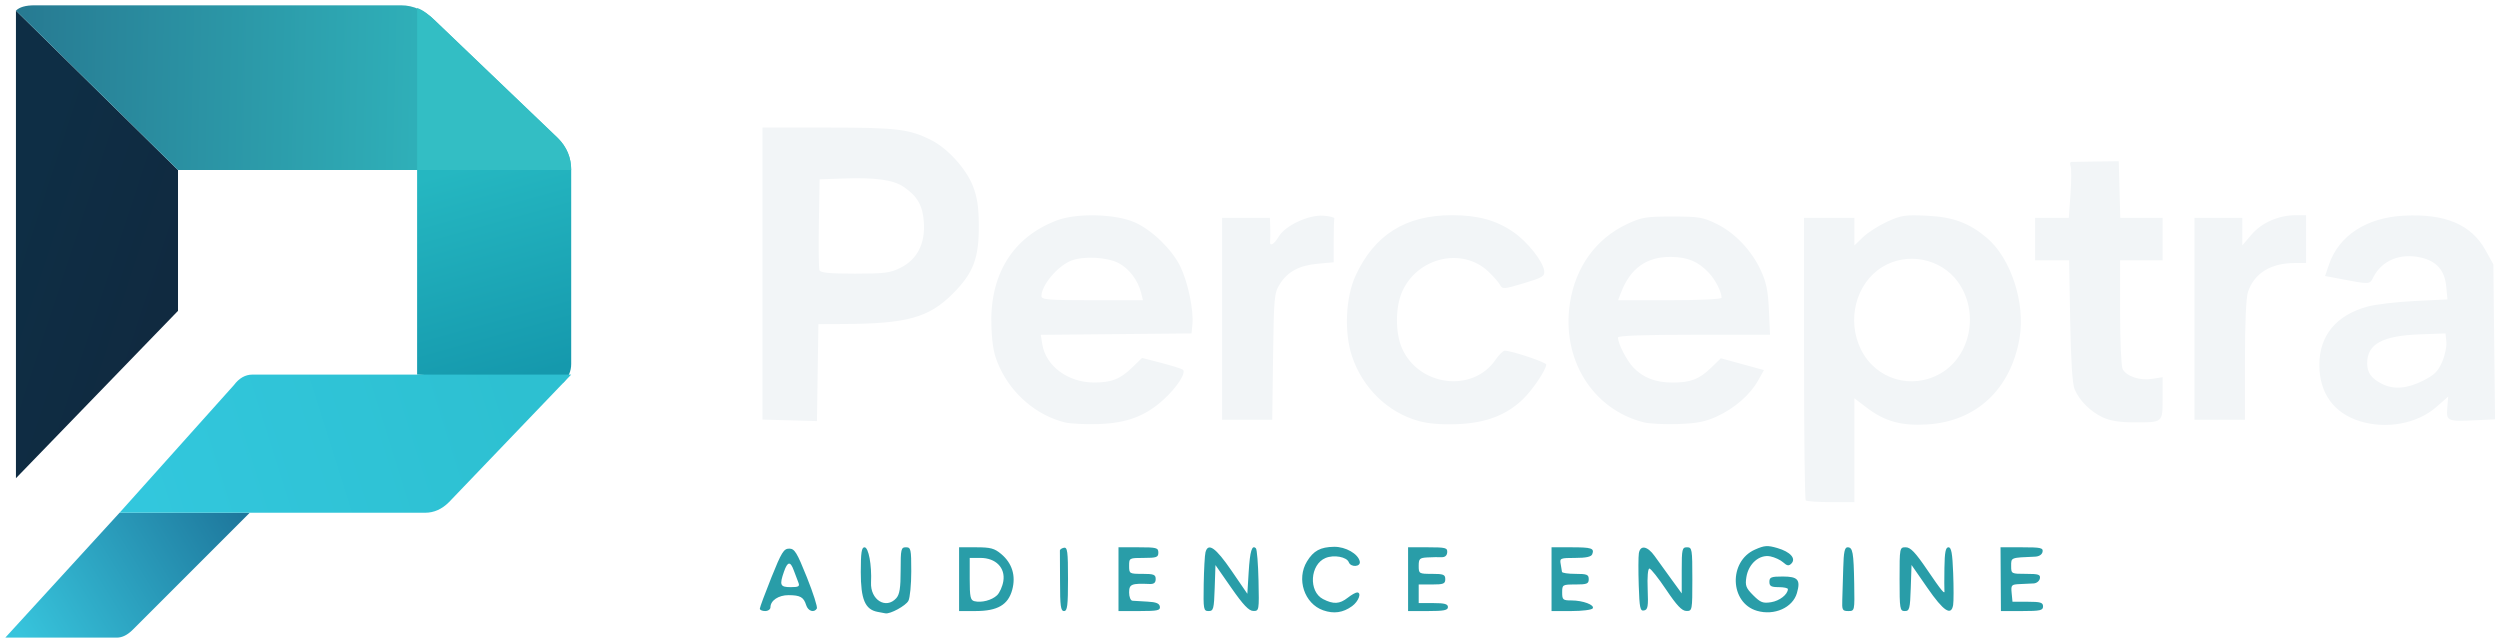
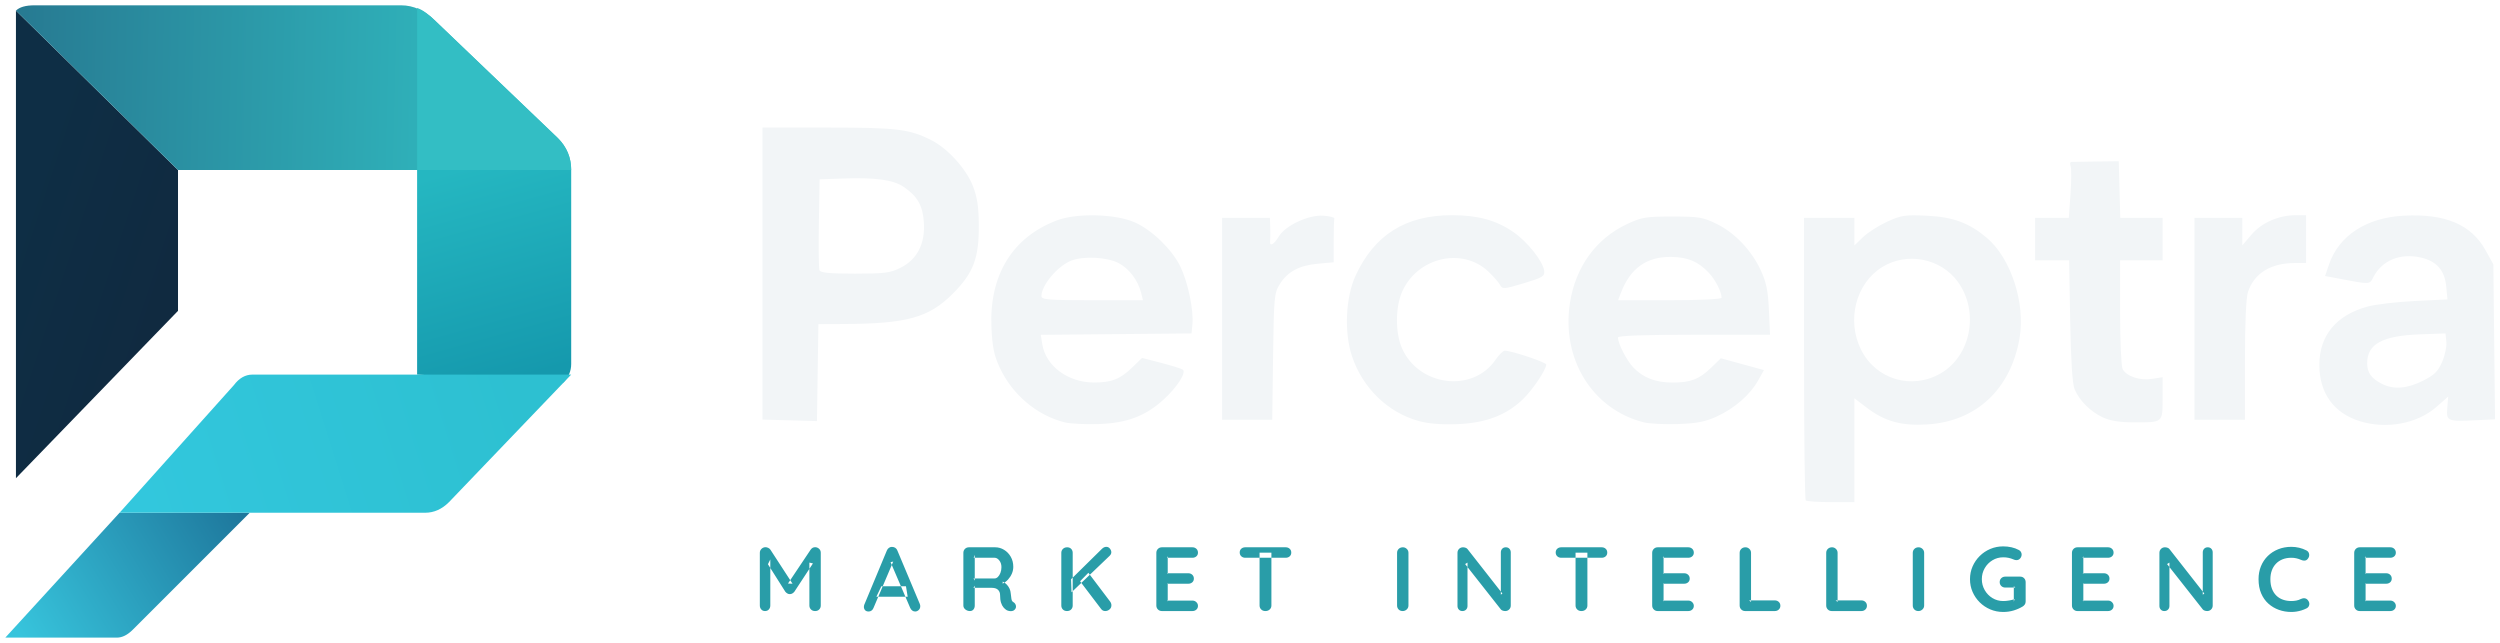
- <svg xmlns="http://www.w3.org/2000/svg" viewBox="305 99 941 242" role="img" aria-label="Perceptra Audience Engine">
+ <svg xmlns="http://www.w3.org/2000/svg" viewBox="305 99 941 242" role="img" aria-label="Perceptra Market Intelligence">
  <defs>
    <linearGradient id="top" gradientUnits="userSpaceOnUse" x1="311" y1="130" x2="520" y2="135">
      <stop stop-color="#277a92" />
      <stop offset="1" stop-color="#32c4c7" />
    </linearGradient>
    <linearGradient id="side" gradientUnits="userSpaceOnUse" x1="311" y1="180" x2="372" y2="200">
      <stop stop-color="#0e2e45" />
      <stop offset="1" stop-color="#102a40" />
    </linearGradient>
    <linearGradient id="right" gradientUnits="userSpaceOnUse" x1="480" y1="162" x2="502" y2="241">
      <stop stop-color="#25b7c1" />
      <stop offset="1" stop-color="#1599ad" />
    </linearGradient>
    <linearGradient id="lower" gradientUnits="userSpaceOnUse" x1="358" y1="289" x2="501" y2="244">
      <stop stop-color="#32c7dd" />
      <stop offset="1" stop-color="#2dc0d1" />
    </linearGradient>
    <linearGradient id="tail" gradientUnits="userSpaceOnUse" x1="312" y1="337" x2="393" y2="287">
      <stop stop-color="#37c4dc" />
      <stop offset="1" stop-color="#1e779c" />
    </linearGradient>
  </defs>
  <g id="symbol">
    <path fill="url(#side)" d="M311 103 L372 163 L372 216 L311 279 Z" />
    <path fill="url(#top)" d="M311 103 Q313 101 318 101 H456 Q463 101 469 107 L515 151 Q520 156 520 163 H372 Z" />
    <path fill="#33bec4" d="M462 102 Q465 103 469 107 L515 151 Q520 156 520 163 H462 Z" />
    <path fill="url(#right)" d="M462 163 H520 V236 Q520 240 517 243 L462 240 Z" />
    <path fill="url(#tail)" d="M350 292 H399 L355 336 Q352 339 349 339 H307 Z" />
    <path fill="url(#lower)" d="M400 240 H520 L474 288 Q470 292 465 292 H350 L393 244 Q396 240 400 240 Z" />
  </g>
  <path id="wordmark" fill="#f2f5f7" fill-rule="evenodd" d="M984.685,287.352 C984.329,286.995 984.037,262.920 984.036,233.852 L984.035,181.000 993.518,181.000 L1003.000,181.000 1003.000,186.196 L1003.000,191.392 1006.250,188.250 C1008.038,186.522 1012.129,183.907 1015.342,182.439 C1020.642,180.017 1022.033,179.810 1030.342,180.202 C1040.126,180.663 1046.146,182.886 1052.820,188.502 C1061.874,196.121 1067.425,213.067 1065.171,226.211 C1061.865,245.485 1048.941,257.601 1030.455,258.754 C1020.685,259.364 1014.410,257.621 1007.568,252.396 L1003.000,248.908 1003.000,268.454 L1003.000,288.000 994.167,288.000 C989.308,288.000 985.042,287.708 984.685,287.352 Z M1035.500,239.519 C1046.924,232.882 1050.035,216.250 1041.941,205.078 C1035.524,196.218 1022.814,193.736 1013.466,199.515 C1003.531,205.658 999.973,219.533 1005.493,230.611 C1011.095,241.851 1024.590,245.858 1035.500,239.519 Z M705.746,257.977 C695.195,255.314 685.952,247.479 681.208,237.175 C679.163,232.734 678.505,229.503 678.181,222.313 C677.292,202.593 686.046,188.270 702.855,181.939 C710.367,179.109 725.046,179.507 732.217,182.735 C738.679,185.644 746.122,192.869 749.262,199.282 C752.119,205.116 754.338,215.721 753.825,221.092 L753.500,224.500 725.122,224.766 L696.743,225.032 697.324,228.609 C698.647,236.764 706.965,242.937 716.685,242.978 C723.356,243.006 726.633,241.723 731.185,237.301 L734.870,233.721 741.940,235.554 C745.829,236.563 749.523,237.705 750.149,238.092 C751.729,239.068 748.060,244.809 742.848,249.518 C736.068,255.644 729.125,258.246 718.587,258.610 C713.589,258.783 707.811,258.498 705.746,257.977 Z M734.530,209.250 C733.340,204.479 729.934,200.007 725.939,197.969 C721.638,195.774 712.913,195.326 708.315,197.064 C703.182,199.003 697.000,206.317 697.000,210.450 C697.000,211.796 699.518,212.000 716.108,212.000 L735.217,212.000 734.530,209.250 Z M839.000,257.470 C827.379,254.247 817.936,245.094 813.911,233.150 C810.890,224.187 811.467,210.950 815.236,202.765 C822.313,187.391 834.079,180.000 851.475,180.000 C861.295,180.000 868.161,181.883 874.657,186.359 C879.962,190.013 885.818,197.399 886.235,200.961 C886.471,202.980 885.639,203.483 878.542,205.616 C871.051,207.868 870.528,207.905 869.627,206.254 C869.101,205.289 867.156,203.055 865.305,201.289 C855.459,191.893 838.510,195.812 832.758,208.814 C830.179,214.645 830.162,224.318 832.722,230.104 C839.062,244.437 859.335,246.940 867.896,234.447 C869.195,232.551 870.762,230.999 871.379,230.997 C873.919,230.990 887.000,235.362 887.000,236.218 C887.000,238.122 881.969,245.628 878.300,249.198 C872.094,255.237 864.251,258.235 853.587,258.645 C847.521,258.879 842.672,258.488 839.000,257.470 Z M923.746,257.977 C904.374,253.088 892.652,234.139 895.930,213.011 C898.037,199.433 905.776,188.773 917.500,183.301 C922.931,180.766 924.543,180.500 934.500,180.503 C944.490,180.506 946.018,180.760 951.143,183.275 C958.044,186.661 964.314,193.270 967.792,200.825 C969.842,205.276 970.495,208.495 970.822,215.750 L971.239,225.000 942.619,225.000 C923.613,225.000 914.000,225.347 914.000,226.032 C914.000,228.311 917.263,234.665 919.803,237.332 C923.465,241.177 928.209,243.000 934.557,243.000 C941.348,243.000 944.623,241.733 949.116,237.368 L952.732,233.856 960.845,236.079 L968.958,238.302 966.738,242.253 C963.723,247.617 957.861,252.717 951.207,255.763 C946.858,257.754 943.730,258.363 936.587,258.610 C931.589,258.783 925.811,258.498 923.746,257.977 Z M953.000,211.065 C953.000,208.839 950.669,204.284 948.186,201.661 C944.186,197.433 940.352,195.812 934.107,195.708 C924.812,195.553 918.626,199.962 915.091,209.261 L914.050,212.000 933.525,212.000 C944.938,212.000 953.000,211.613 953.000,211.065 Z M1193.222,257.530 C1183.412,254.467 1178.000,246.933 1178.000,236.342 C1178.000,225.338 1184.307,217.668 1196.025,214.421 C1199.036,213.586 1207.063,212.633 1213.863,212.301 L1226.226,211.699 1225.751,206.761 C1225.170,200.717 1222.111,197.262 1216.156,195.924 C1208.451,194.193 1201.600,197.006 1198.386,203.220 C1196.860,206.172 1197.395,206.146 1185.329,203.867 L1180.158,202.891 1181.634,198.562 C1185.337,187.694 1195.704,180.919 1209.764,180.181 C1225.428,179.359 1235.184,183.491 1240.582,193.233 L1243.500,198.500 1243.817,227.665 L1244.134,256.831 1237.317,257.165 C1226.138,257.714 1225.754,257.555 1226.156,252.553 L1226.500,248.269 1222.104,252.139 C1214.898,258.483 1203.240,260.659 1193.222,257.530 Z M1216.927,242.349 C1221.230,240.205 1222.616,238.862 1224.184,235.317 C1225.250,232.908 1225.982,229.488 1225.811,227.718 L1225.500,224.500 1216.000,224.843 C1201.707,225.360 1196.000,228.470 1196.000,235.743 C1196.000,239.252 1197.553,241.428 1201.500,243.451 C1205.898,245.704 1210.914,245.346 1216.927,242.349 Z M602.250,257.215 L592.000,256.930 592.000,201.965 L592.000,147.000 616.750,147.012 C642.780,147.024 647.399,147.598 655.720,151.852 C661.803,154.962 668.681,162.584 671.195,169.000 C672.802,173.102 673.369,176.787 673.425,183.500 C673.531,196.178 671.431,201.747 663.589,209.588 C654.578,218.597 646.354,220.861 622.272,220.962 L613.044,221.000 612.772,239.250 L612.500,257.500 602.250,257.215 Z M644.038,199.750 C650.237,196.624 653.274,190.692 652.750,182.737 C652.331,176.368 650.345,172.881 645.108,169.316 C641.250,166.690 634.581,165.767 622.500,166.187 L613.500,166.500 613.224,182.962 C613.073,192.015 613.171,200.003 613.443,200.712 C613.811,201.670 617.220,202.000 626.757,202.000 C638.062,202.000 640.103,201.734 644.038,199.750 Z M1096.500,256.104 C1091.849,253.951 1087.654,249.763 1085.877,245.500 C1085.049,243.514 1084.489,234.812 1084.218,219.750 L1083.810,197.000 1077.405,197.000 L1071.000,197.000 1071.000,189.000 L1071.000,181.000 1077.350,181.000 L1083.701,181.000 1084.336,172.045 C1084.686,167.120 1084.705,162.395 1084.379,161.545 C1084.053,160.695 1084.172,159.976 1084.643,159.947 C1085.114,159.918 1089.325,159.848 1094.000,159.791 L1102.500,159.688 1102.784,170.344 L1103.068,181.000 1111.034,181.000 L1119.000,181.000 1119.000,189.000 L1119.000,197.000 1111.000,197.000 L1103.000,197.000 1103.000,216.566 C1103.000,227.327 1103.433,236.940 1103.962,237.929 C1105.426,240.664 1110.457,242.342 1115.011,241.614 L1119.000,240.976 1119.000,248.881 C1119.000,258.173 1119.194,258.010 1108.168,257.978 C1102.849,257.963 1099.275,257.389 1096.500,256.104 Z M765.000,219.000 L765.000,181.000 774.000,181.000 L783.000,181.000 783.118,184.750 C783.184,186.812 783.164,189.062 783.075,189.750 C782.785,191.982 784.526,191.073 786.303,188.065 C788.767,183.893 797.545,179.786 803.139,180.187 C805.537,180.359 807.388,180.838 807.250,181.250 C807.112,181.662 807.000,185.538 807.000,189.861 L807.000,197.722 801.077,198.259 C794.011,198.900 789.641,201.250 786.681,206.000 C784.626,209.297 784.482,210.874 784.185,233.250 L783.869,257.000 774.435,257.000 L765.000,257.000 765.000,219.000 Z M1131.000,219.000 L1131.000,181.000 1140.000,181.000 L1149.000,181.000 1149.000,186.180 L1149.000,191.360 1152.496,187.275 C1156.335,182.791 1162.734,180.000 1169.178,180.000 L1173.000,180.000 1173.000,189.000 L1173.000,198.000 1168.866,198.000 C1159.715,198.000 1153.502,201.819 1151.136,208.899 C1150.423,211.032 1150.000,220.625 1150.000,234.649 L1150.000,257.000 1140.500,257.000 L1131.000,257.000 1131.000,219.000 Z" />
-   <path id="tagline" fill="#299da8" fill-rule="evenodd" d="M635.270,329.297 C630.606,328.396 629.000,324.571 629.000,314.365 C629.000,306.985 629.298,305.000 630.406,305.000 C631.935,305.000 633.173,311.690 632.857,318.243 C632.542,324.768 638.459,328.465 642.345,324.171 C643.617,322.766 644.000,320.337 644.000,313.671 C644.000,305.667 644.154,305.000 646.000,305.000 C647.853,305.000 648.000,305.667 648.000,314.066 C648.000,319.052 647.514,324.040 646.920,325.150 C645.925,327.008 640.109,330.182 638.282,329.864 C637.852,329.789 636.496,329.534 635.270,329.297 Z M803.035,328.715 C795.959,326.234 792.894,316.966 796.950,310.314 C799.396,306.302 802.021,304.888 807.154,304.817 C811.501,304.757 816.258,307.483 816.823,310.356 C817.224,312.393 813.460,312.642 812.688,310.629 C811.910,308.601 807.090,307.720 803.932,309.028 C798.075,311.454 797.458,321.634 802.995,324.498 C806.897,326.515 809.235,326.390 812.273,324.000 C813.671,322.900 815.267,322.000 815.819,322.000 C817.625,322.000 816.377,325.378 813.911,327.164 C810.506,329.630 807.050,330.123 803.035,328.715 Z M966.313,328.908 C956.066,325.910 955.563,310.293 965.571,305.866 C969.167,304.275 970.253,304.200 974.000,305.285 C978.883,306.699 981.159,309.241 979.251,311.149 C978.313,312.087 977.642,311.986 976.208,310.688 C975.196,309.773 973.009,308.752 971.348,308.420 C967.258,307.602 963.146,311.156 962.343,316.204 C961.830,319.426 962.165,320.319 964.923,323.077 C967.647,325.801 968.593,326.165 971.653,325.669 C974.839,325.152 977.882,322.782 977.968,320.750 C977.986,320.337 976.425,320.000 974.500,320.000 C971.667,320.000 971.000,319.619 971.000,318.000 C971.000,316.265 971.667,316.000 976.031,316.000 C981.746,316.000 982.799,317.224 981.370,322.204 C979.785,327.733 972.851,330.820 966.313,328.908 Z M591.000,328.105 C591.000,327.613 592.960,322.325 595.355,316.355 C599.155,306.883 600.008,305.500 602.049,305.500 C604.090,305.500 604.940,306.877 608.717,316.309 C611.098,322.253 612.784,327.541 612.464,328.059 C611.406,329.770 609.146,329.037 608.433,326.750 C607.499,323.759 606.215,323.034 601.821,323.015 C598.046,323.000 595.000,325.034 595.000,327.571 C595.000,328.357 594.100,329.000 593.000,329.000 C591.900,329.000 591.000,328.597 591.000,328.105 Z M605.505,318.250 C605.115,317.288 604.347,315.262 603.800,313.750 C602.501,310.161 601.448,310.275 600.098,314.149 C598.321,319.246 598.645,320.000 602.607,320.000 C605.646,320.000 606.102,319.724 605.505,318.250 Z M666.000,317.000 L666.000,305.000 672.423,305.000 C677.838,305.000 679.319,305.398 681.857,307.533 C685.973,310.997 687.426,315.705 686.005,320.981 C684.475,326.662 680.478,328.991 672.250,328.996 L666.000,329.000 666.000,317.000 Z M680.282,323.069 C681.262,322.140 682.328,319.753 682.651,317.764 C683.470,312.719 679.818,309.000 674.045,309.000 L670.000,309.000 670.000,316.927 C670.000,323.645 670.267,324.919 671.750,325.285 C674.433,325.948 678.305,324.942 680.282,323.069 Z M704.000,318.000 C704.000,311.950 703.976,306.663 703.947,306.250 C703.918,305.837 704.593,305.355 705.447,305.177 C706.783,304.899 707.000,306.540 707.000,316.927 C707.000,326.992 706.751,329.000 705.500,329.000 C704.258,329.000 704.000,327.111 704.000,318.000 Z M726.000,317.000 L726.000,305.000 733.500,305.000 C740.333,305.000 741.000,305.178 741.000,307.000 C741.000,308.758 740.333,309.000 735.500,309.000 C730.056,309.000 730.000,309.030 730.000,312.000 C730.000,314.933 730.111,315.000 735.000,315.000 C739.293,315.000 740.000,315.276 740.000,316.953 C740.000,318.340 739.347,318.879 737.750,318.812 C730.868,318.523 730.000,318.880 730.000,322.000 C730.000,323.671 730.554,325.052 731.250,325.116 C731.938,325.180 734.488,325.333 736.918,325.455 C740.162,325.618 741.400,326.118 741.579,327.338 C741.789,328.768 740.717,329.000 733.912,329.000 L726.000,329.000 726.000,317.000 Z M758.076,318.879 C758.172,313.312 758.472,307.912 758.742,306.879 C759.729,303.106 762.576,305.112 768.500,313.750 L774.500,322.500 775.000,314.329 C775.487,306.375 776.240,303.907 777.728,305.394 C778.128,305.795 778.569,311.270 778.707,317.561 C778.954,328.810 778.922,328.999 776.729,328.963 C775.078,328.936 772.943,326.691 768.500,320.312 L762.500,311.697 762.211,320.349 C761.947,328.252 761.748,329.000 759.912,329.000 C758.019,329.000 757.912,328.408 758.076,318.879 Z M835.000,317.000 L835.000,305.000 842.438,305.000 C849.143,305.000 849.862,305.188 849.732,306.910 C849.638,308.155 848.876,308.788 847.544,308.727 C846.420,308.676 844.038,308.716 842.250,308.817 C839.346,308.980 839.000,309.320 839.000,312.000 C839.000,314.933 839.111,315.000 844.000,315.000 C848.333,315.000 849.000,315.267 849.000,317.000 C849.000,318.733 848.333,319.000 844.000,319.000 L839.000,319.000 839.000,322.500 L839.000,326.000 844.500,326.000 C848.722,326.000 850.000,326.348 850.000,327.500 C850.000,328.700 848.500,329.000 842.500,329.000 L835.000,329.000 835.000,317.000 Z M889.000,317.000 L889.000,305.000 896.333,305.000 C904.101,305.000 905.186,305.353 904.324,307.598 C903.947,308.581 902.027,309.000 897.899,309.000 C892.337,309.000 892.036,309.124 892.432,311.250 C892.663,312.488 892.885,313.837 892.926,314.250 C892.967,314.663 895.250,315.000 898.000,315.000 C902.333,315.000 903.000,315.267 903.000,317.000 C903.000,318.733 902.333,319.000 898.000,319.000 C893.111,319.000 893.000,319.067 893.000,322.000 C893.000,324.751 893.285,325.000 896.435,325.000 C900.779,325.000 905.313,326.685 904.501,327.998 C904.161,328.549 900.534,329.000 896.441,329.000 L889.000,329.000 889.000,317.000 Z M921.820,319.310 C921.644,313.914 921.665,308.488 921.867,307.250 C922.391,304.032 925.107,304.503 927.793,308.278 C929.054,310.050 931.866,313.944 934.043,316.931 L938.000,322.361 938.000,313.681 C938.000,305.667 938.154,305.000 940.000,305.000 C941.889,305.000 942.000,305.667 942.000,317.000 C942.000,328.788 941.960,328.999 939.750,328.966 C938.069,328.941 936.149,326.919 932.153,320.966 C929.213,316.585 926.370,313.000 925.836,313.000 C925.266,313.000 924.996,316.179 925.183,320.718 C925.453,327.300 925.253,328.486 923.820,328.778 C922.354,329.076 922.099,327.869 921.820,319.310 Z M998.434,324.750 C998.523,322.413 998.686,317.012 998.798,312.750 C998.953,306.784 999.330,305.000 1000.433,305.000 C1002.383,305.000 1002.718,306.847 1002.925,318.750 C1003.103,328.970 1003.096,329.000 1000.688,329.000 C998.489,329.000 998.288,328.621 998.434,324.750 Z M1020.000,317.000 C1020.000,305.115 1020.022,305.000 1022.320,305.000 C1024.111,305.000 1025.954,306.936 1030.413,313.500 C1035.819,321.458 1037.170,323.077 1036.882,321.250 C1036.816,320.837 1036.816,317.012 1036.882,312.750 C1036.972,306.821 1037.330,305.000 1038.403,305.000 C1039.487,305.000 1039.891,307.224 1040.177,314.750 C1040.381,320.113 1040.372,325.512 1040.157,326.750 C1039.426,330.964 1036.548,329.048 1030.500,320.317 L1024.500,311.657 1024.211,320.328 C1023.950,328.178 1023.736,329.000 1021.961,329.000 C1020.122,329.000 1020.000,328.254 1020.000,317.000 Z M1058.072,317.000 L1057.997,305.000 1066.072,305.000 C1073.159,305.000 1074.106,305.210 1073.817,306.714 C1073.617,307.748 1072.499,308.468 1070.993,308.529 C1061.767,308.906 1062.000,308.816 1062.000,312.000 C1062.000,314.974 1062.047,315.000 1067.573,315.000 C1072.345,315.000 1073.097,315.252 1072.805,316.750 C1072.617,317.712 1071.571,318.546 1070.481,318.602 C1069.392,318.658 1067.009,318.771 1065.187,318.852 C1062.076,318.991 1061.892,319.198 1062.187,322.250 L1062.500,325.500 1068.252,325.500 C1073.064,325.500 1074.003,325.786 1074.002,327.250 C1074.000,328.769 1072.955,329.000 1066.073,329.000 L1058.147,329.000 1058.072,317.000 Z" />
+   <path id="tagline" fill="#299da8" fill-rule="evenodd" d="M593.16 304.966Q593.64 304.966 594.171 305.223Q594.703 305.48 594.977 305.891L603.309 318.714L601.594 318.646L610.131 305.891Q610.783 304.966 611.811 304.966Q612.634 304.966 613.286 305.549Q613.937 306.131 613.937 307.057V326.909Q613.937 327.8 613.354 328.4Q612.771 329.0 611.811 329.0Q610.851 329.0 610.251 328.4Q609.651 327.8 609.651 326.909V310.76L610.989 311.069L603.994 321.731Q603.686 322.109 603.223 322.383Q602.76 322.657 602.28 322.623Q601.834 322.657 601.371 322.383Q600.909 322.109 600.6 321.731L594.051 311.377L594.943 309.56V326.909Q594.943 327.8 594.394 328.4Q593.846 329.0 592.954 329.0Q592.097 329.0 591.549 328.4Q591.0 327.8 591.0 326.909V307.057Q591.0 306.2 591.634 305.583Q592.269 304.966 593.16 304.966ZM641.203 310.383 633.797 327.8Q633.557 328.451 633.06 328.811Q632.563 329.171 631.98 329.171Q631.055 329.171 630.609 328.657Q630.163 328.143 630.163 327.389Q630.163 327.08 630.266 326.737L638.803 306.234Q639.077 305.549 639.643 305.171Q640.209 304.794 640.86 304.863Q641.477 304.863 642.009 305.223Q642.54 305.583 642.78 306.234L651.215 326.326Q651.386 326.771 651.386 327.149Q651.386 328.074 650.786 328.623Q650.186 329.171 649.466 329.171Q648.849 329.171 648.352 328.794Q647.855 328.417 647.58 327.766L640.209 310.589ZM634.86 323.617 636.746 319.674H646.003L646.655 323.617ZM670.08 329.0Q669.12 329.0 668.366 328.4Q667.612 327.8 667.612 326.909V307.091Q667.612 306.2 668.212 305.6Q668.812 305.0 669.703 305.0H679.578Q681.36 305.0 682.92 305.943Q684.48 306.886 685.44 308.549Q686.4 310.211 686.4 312.371Q686.4 313.674 685.869 314.909Q685.338 316.143 684.429 317.137Q683.52 318.131 682.389 318.68L682.423 317.891Q683.383 318.406 684.018 319.109Q684.652 319.811 685.012 320.617Q685.372 321.423 685.44 322.349Q685.578 323.206 685.629 323.857Q685.68 324.509 685.835 324.954Q685.989 325.4 686.435 325.64Q687.189 326.086 687.378 326.926Q687.566 327.766 686.983 328.417Q686.606 328.863 686.023 328.983Q685.44 329.103 684.858 328.983Q684.275 328.863 683.898 328.657Q683.315 328.314 682.732 327.646Q682.149 326.977 681.789 325.846Q681.429 324.714 681.429 322.931Q681.429 322.349 681.223 321.851Q681.018 321.354 680.64 320.994Q680.263 320.634 679.68 320.446Q679.098 320.257 678.309 320.257H671.383L671.898 319.469V326.909Q671.898 327.8 671.418 328.4Q670.938 329.0 670.08 329.0ZM671.418 316.726H679.406Q680.023 316.726 680.606 316.16Q681.189 315.594 681.566 314.617Q681.943 313.64 681.943 312.474Q681.943 310.966 681.138 309.954Q680.332 308.943 679.406 308.943H671.486L671.898 307.846V317.549ZM721.004 329.0Q720.044 329.0 719.461 328.211L711.541 317.789L714.661 314.6L722.855 325.434Q723.335 326.086 723.335 326.84Q723.335 327.8 722.615 328.4Q721.895 329.0 721.004 329.0ZM721.415 304.829Q722.238 304.829 722.769 305.497Q723.301 306.166 723.301 306.851Q723.301 307.571 722.684 308.189L708.318 321.937L708.146 317.034L719.735 305.617Q720.524 304.829 721.415 304.829ZM706.604 329.0Q705.644 329.0 705.061 328.4Q704.478 327.8 704.478 326.909V307.091Q704.478 306.2 705.095 305.6Q705.712 305.0 706.672 305.0Q707.632 305.0 708.198 305.6Q708.764 306.2 708.764 307.091V326.909Q708.764 327.8 708.181 328.4Q707.598 329.0 706.604 329.0ZM742.338 305.0H753.824Q754.715 305.0 755.315 305.566Q755.915 306.131 755.915 307.023Q755.915 307.88 755.315 308.411Q754.715 308.943 753.824 308.943H744.224L744.532 308.36V315.046L744.258 314.771H752.281Q753.172 314.771 753.772 315.337Q754.372 315.903 754.372 316.794Q754.372 317.651 753.772 318.183Q753.172 318.714 752.281 318.714H744.361L744.532 318.44V325.366L744.258 325.057H753.824Q754.715 325.057 755.315 325.657Q755.915 326.257 755.915 327.046Q755.915 327.903 755.315 328.451Q754.715 329.0 753.824 329.0H742.338Q741.447 329.0 740.847 328.4Q740.247 327.8 740.247 326.909V307.091Q740.247 306.2 740.847 305.6Q741.447 305.0 742.338 305.0ZM781.295 329.0Q780.335 329.0 779.718 328.4Q779.101 327.8 779.101 326.909V307.023H783.558V326.909Q783.558 327.8 782.924 328.4Q782.29 329.0 781.295 329.0ZM773.718 308.943Q772.827 308.943 772.227 308.394Q771.627 307.846 771.627 306.954Q771.627 306.063 772.227 305.531Q772.827 305.0 773.718 305.0H788.941Q789.833 305.0 790.433 305.549Q791.033 306.097 791.033 306.989Q791.033 307.88 790.433 308.411Q789.833 308.943 788.941 308.943ZM835.142 326.909Q835.142 327.8 834.49 328.4Q833.839 329.0 832.982 329.0Q832.022 329.0 831.439 328.4Q830.856 327.8 830.856 326.909V307.091Q830.856 306.2 831.473 305.6Q832.09 305.0 833.05 305.0Q833.873 305.0 834.507 305.6Q835.142 306.2 835.142 307.091ZM871.802 305.0Q872.625 305.0 873.139 305.549Q873.653 306.097 873.653 306.92V326.909Q873.653 327.8 873.053 328.4Q872.453 329.0 871.562 329.0Q871.116 329.0 870.653 328.846Q870.19 328.691 869.95 328.417L856.476 311.309L857.368 310.76V327.08Q857.368 327.903 856.836 328.451Q856.305 329.0 855.448 329.0Q854.625 329.0 854.11 328.451Q853.596 327.903 853.596 327.08V307.091Q853.596 306.2 854.196 305.6Q854.796 305.0 855.688 305.0Q856.168 305.0 856.682 305.189Q857.196 305.377 857.436 305.754L870.499 322.417L869.916 322.829V306.92Q869.916 306.097 870.43 305.549Q870.945 305.0 871.802 305.0ZM900.233 329.0Q899.273 329.0 898.656 328.4Q898.039 327.8 898.039 326.909V307.023H902.496V326.909Q902.496 327.8 901.862 328.4Q901.228 329.0 900.233 329.0ZM892.656 308.943Q891.765 308.943 891.165 308.394Q890.565 307.846 890.565 306.954Q890.565 306.063 891.165 305.531Q891.765 305.0 892.656 305.0H907.879Q908.771 305.0 909.371 305.549Q909.971 306.097 909.971 306.989Q909.971 307.88 909.371 308.411Q908.771 308.943 907.879 308.943ZM928.974 305.0H940.459Q941.351 305.0 941.951 305.566Q942.551 306.131 942.551 307.023Q942.551 307.88 941.951 308.411Q941.351 308.943 940.459 308.943H930.859L931.168 308.36V315.046L930.894 314.771H938.917Q939.808 314.771 940.408 315.337Q941.008 315.903 941.008 316.794Q941.008 317.651 940.408 318.183Q939.808 318.714 938.917 318.714H930.997L931.168 318.44V325.366L930.894 325.057H940.459Q941.351 325.057 941.951 325.657Q942.551 326.257 942.551 327.046Q942.551 327.903 941.951 328.451Q941.351 329.0 940.459 329.0H928.974Q928.082 329.0 927.482 328.4Q926.882 327.8 926.882 326.909V307.091Q926.882 306.2 927.482 305.6Q928.082 305.0 928.974 305.0ZM973.04 324.989Q973.931 324.989 974.531 325.554Q975.131 326.12 975.131 327.011Q975.131 327.869 974.531 328.434Q973.931 329.0 973.04 329.0H961.897Q961.005 329.0 960.405 328.4Q959.805 327.8 959.805 326.909V307.091Q959.805 306.2 960.422 305.6Q961.04 305.0 962 305.0Q962.822 305.0 963.457 305.6Q964.091 306.2 964.091 307.091V325.571L963.337 324.989ZM1005.62 324.989Q1006.511 324.989 1007.111 325.554Q1007.711 326.12 1007.711 327.011Q1007.711 327.869 1007.111 328.434Q1006.511 329.0 1005.62 329.0H994.477Q993.586 329.0 992.986 328.4Q992.386 327.8 992.386 326.909V307.091Q992.386 306.2 993.003 305.6Q993.62 305.0 994.58 305.0Q995.403 305.0 996.037 305.6Q996.671 306.2 996.671 307.091V325.571L995.917 324.989ZM1029.251 326.909Q1029.251 327.8 1028.6 328.4Q1027.949 329.0 1027.091 329.0Q1026.131 329.0 1025.549 328.4Q1024.966 327.8 1024.966 326.909V307.091Q1024.966 306.2 1025.583 305.6Q1026.2 305.0 1027.16 305.0Q1027.983 305.0 1028.617 305.6Q1029.251 306.2 1029.251 307.091ZM1059.02 329.343Q1056.415 329.343 1054.152 328.383Q1051.889 327.423 1050.175 325.726Q1048.46 324.029 1047.483 321.8Q1046.506 319.571 1046.506 317.0Q1046.506 314.429 1047.483 312.2Q1048.46 309.971 1050.175 308.274Q1051.889 306.577 1054.152 305.617Q1056.415 304.657 1059.02 304.657Q1060.632 304.657 1062.14 305.0Q1063.649 305.343 1064.917 306.029Q1065.432 306.303 1065.689 306.766Q1065.946 307.229 1065.946 307.709Q1065.946 308.531 1065.397 309.183Q1064.849 309.834 1063.992 309.834Q1063.717 309.834 1063.426 309.766Q1063.135 309.697 1062.86 309.56Q1062.003 309.183 1061.043 308.977Q1060.083 308.771 1059.02 308.771Q1056.792 308.771 1054.957 309.886Q1053.123 311.0 1052.043 312.869Q1050.963 314.737 1050.963 317.0Q1050.963 319.229 1052.043 321.114Q1053.123 323.0 1054.957 324.114Q1056.792 325.229 1059.02 325.229Q1060.049 325.229 1061.283 325.023Q1062.517 324.817 1063.306 324.474L1062.997 325.503V319.64L1063.58 320.154H1059.775Q1058.883 320.154 1058.283 319.571Q1057.683 318.989 1057.683 318.097Q1057.683 317.206 1058.283 316.623Q1058.883 316.04 1059.775 316.04H1065.397Q1066.289 316.04 1066.872 316.64Q1067.455 317.24 1067.455 318.131V325.4Q1067.455 326.086 1067.129 326.531Q1066.803 326.977 1066.392 327.251Q1064.815 328.211 1062.946 328.777Q1061.077 329.343 1059.02 329.343ZM1086.972 305.0H1098.458Q1099.349 305.0 1099.949 305.566Q1100.549 306.131 1100.549 307.023Q1100.549 307.88 1099.949 308.411Q1099.349 308.943 1098.458 308.943H1088.858L1089.166 308.36V315.046L1088.892 314.771H1096.915Q1097.806 314.771 1098.406 315.337Q1099.006 315.903 1099.006 316.794Q1099.006 317.651 1098.406 318.183Q1097.806 318.714 1096.915 318.714H1088.995L1089.166 318.44V325.366L1088.892 325.057H1098.458Q1099.349 325.057 1099.949 325.657Q1100.549 326.257 1100.549 327.046Q1100.549 327.903 1099.949 328.451Q1099.349 329.0 1098.458 329.0H1086.972Q1086.081 329.0 1085.481 328.4Q1084.881 327.8 1084.881 326.909V307.091Q1084.881 306.2 1085.481 305.6Q1086.081 305.0 1086.972 305.0ZM1136.009 305.0Q1136.832 305.0 1137.346 305.549Q1137.861 306.097 1137.861 306.92V326.909Q1137.861 327.8 1137.261 328.4Q1136.661 329.0 1135.769 329.0Q1135.324 329.0 1134.861 328.846Q1134.398 328.691 1134.158 328.417L1120.684 311.309L1121.575 310.76V327.08Q1121.575 327.903 1121.044 328.451Q1120.512 329.0 1119.655 329.0Q1118.832 329.0 1118.318 328.451Q1117.804 327.903 1117.804 327.08V307.091Q1117.804 306.2 1118.404 305.6Q1119.004 305.0 1119.895 305.0Q1120.375 305.0 1120.889 305.189Q1121.404 305.377 1121.644 305.754L1134.706 322.417L1134.124 322.829V306.92Q1134.124 306.097 1134.638 305.549Q1135.152 305.0 1136.009 305.0ZM1173.115 306.166Q1174.007 306.611 1174.161 307.571Q1174.315 308.531 1173.664 309.32Q1173.218 309.937 1172.515 310.006Q1171.812 310.074 1171.092 309.731Q1170.27 309.354 1169.361 309.149Q1168.452 308.943 1167.458 308.943Q1165.607 308.943 1164.15 309.526Q1162.692 310.109 1161.664 311.189Q1160.635 312.269 1160.104 313.743Q1159.572 315.217 1159.572 317.0Q1159.572 319.091 1160.172 320.634Q1160.772 322.177 1161.835 323.206Q1162.898 324.234 1164.338 324.731Q1165.778 325.229 1167.458 325.229Q1168.384 325.229 1169.31 325.057Q1170.235 324.886 1171.092 324.44Q1171.812 324.097 1172.515 324.2Q1173.218 324.303 1173.698 324.92Q1174.384 325.777 1174.195 326.686Q1174.007 327.594 1173.15 328.006Q1172.258 328.451 1171.315 328.743Q1170.372 329.034 1169.412 329.189Q1168.452 329.343 1167.458 329.343Q1164.99 329.343 1162.778 328.554Q1160.567 327.766 1158.835 326.223Q1157.104 324.68 1156.11 322.366Q1155.115 320.051 1155.115 317.0Q1155.115 314.36 1156.024 312.131Q1156.932 309.903 1158.595 308.274Q1160.258 306.646 1162.521 305.737Q1164.784 304.829 1167.458 304.829Q1168.967 304.829 1170.407 305.171Q1171.847 305.514 1173.115 306.166ZM1193.215 305.0H1204.701Q1205.593 305.0 1206.193 305.566Q1206.793 306.131 1206.793 307.023Q1206.793 307.88 1206.193 308.411Q1205.593 308.943 1204.701 308.943H1195.101L1195.41 308.36V315.046L1195.135 314.771H1203.158Q1204.05 314.771 1204.65 315.337Q1205.25 315.903 1205.25 316.794Q1205.25 317.651 1204.65 318.183Q1204.05 318.714 1203.158 318.714H1195.238L1195.41 318.44V325.366L1195.135 325.057H1204.701Q1205.593 325.057 1206.193 325.657Q1206.793 326.257 1206.793 327.046Q1206.793 327.903 1206.193 328.451Q1205.593 329.0 1204.701 329.0H1193.215Q1192.324 329.0 1191.724 328.4Q1191.124 327.8 1191.124 326.909V307.091Q1191.124 306.2 1191.724 305.6Q1192.324 305.0 1193.215 305.0Z" />
</svg>
